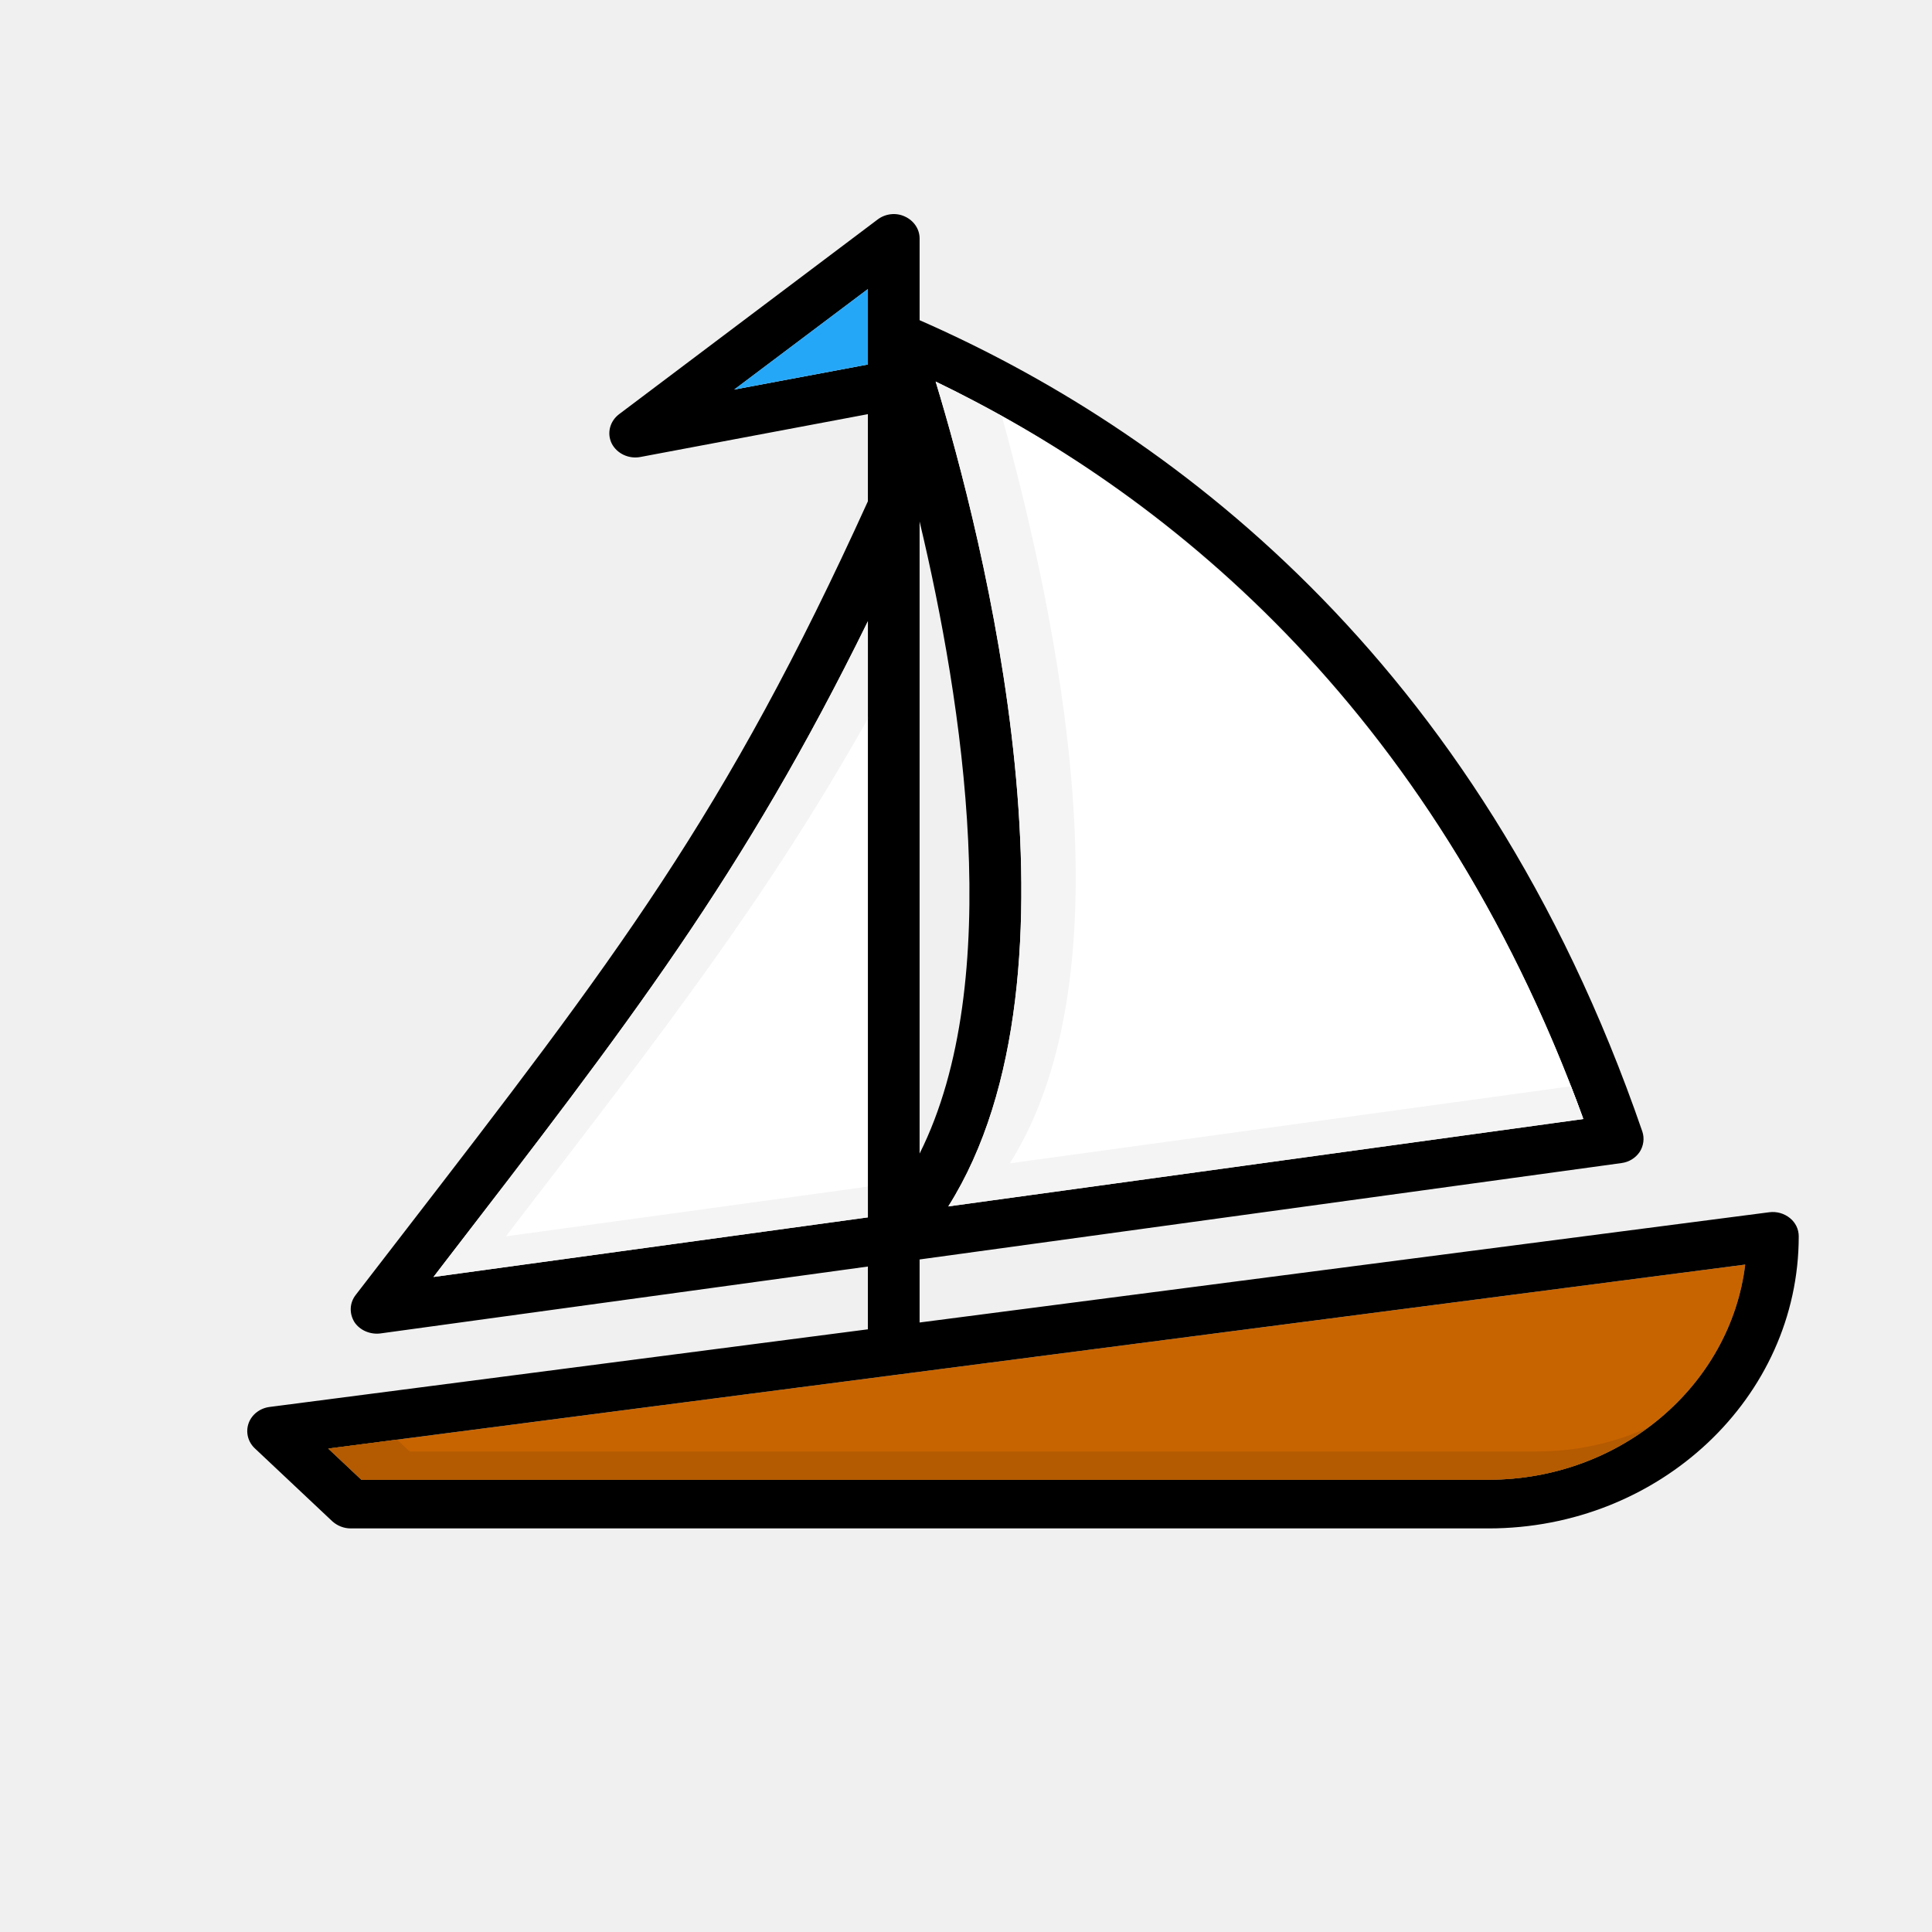
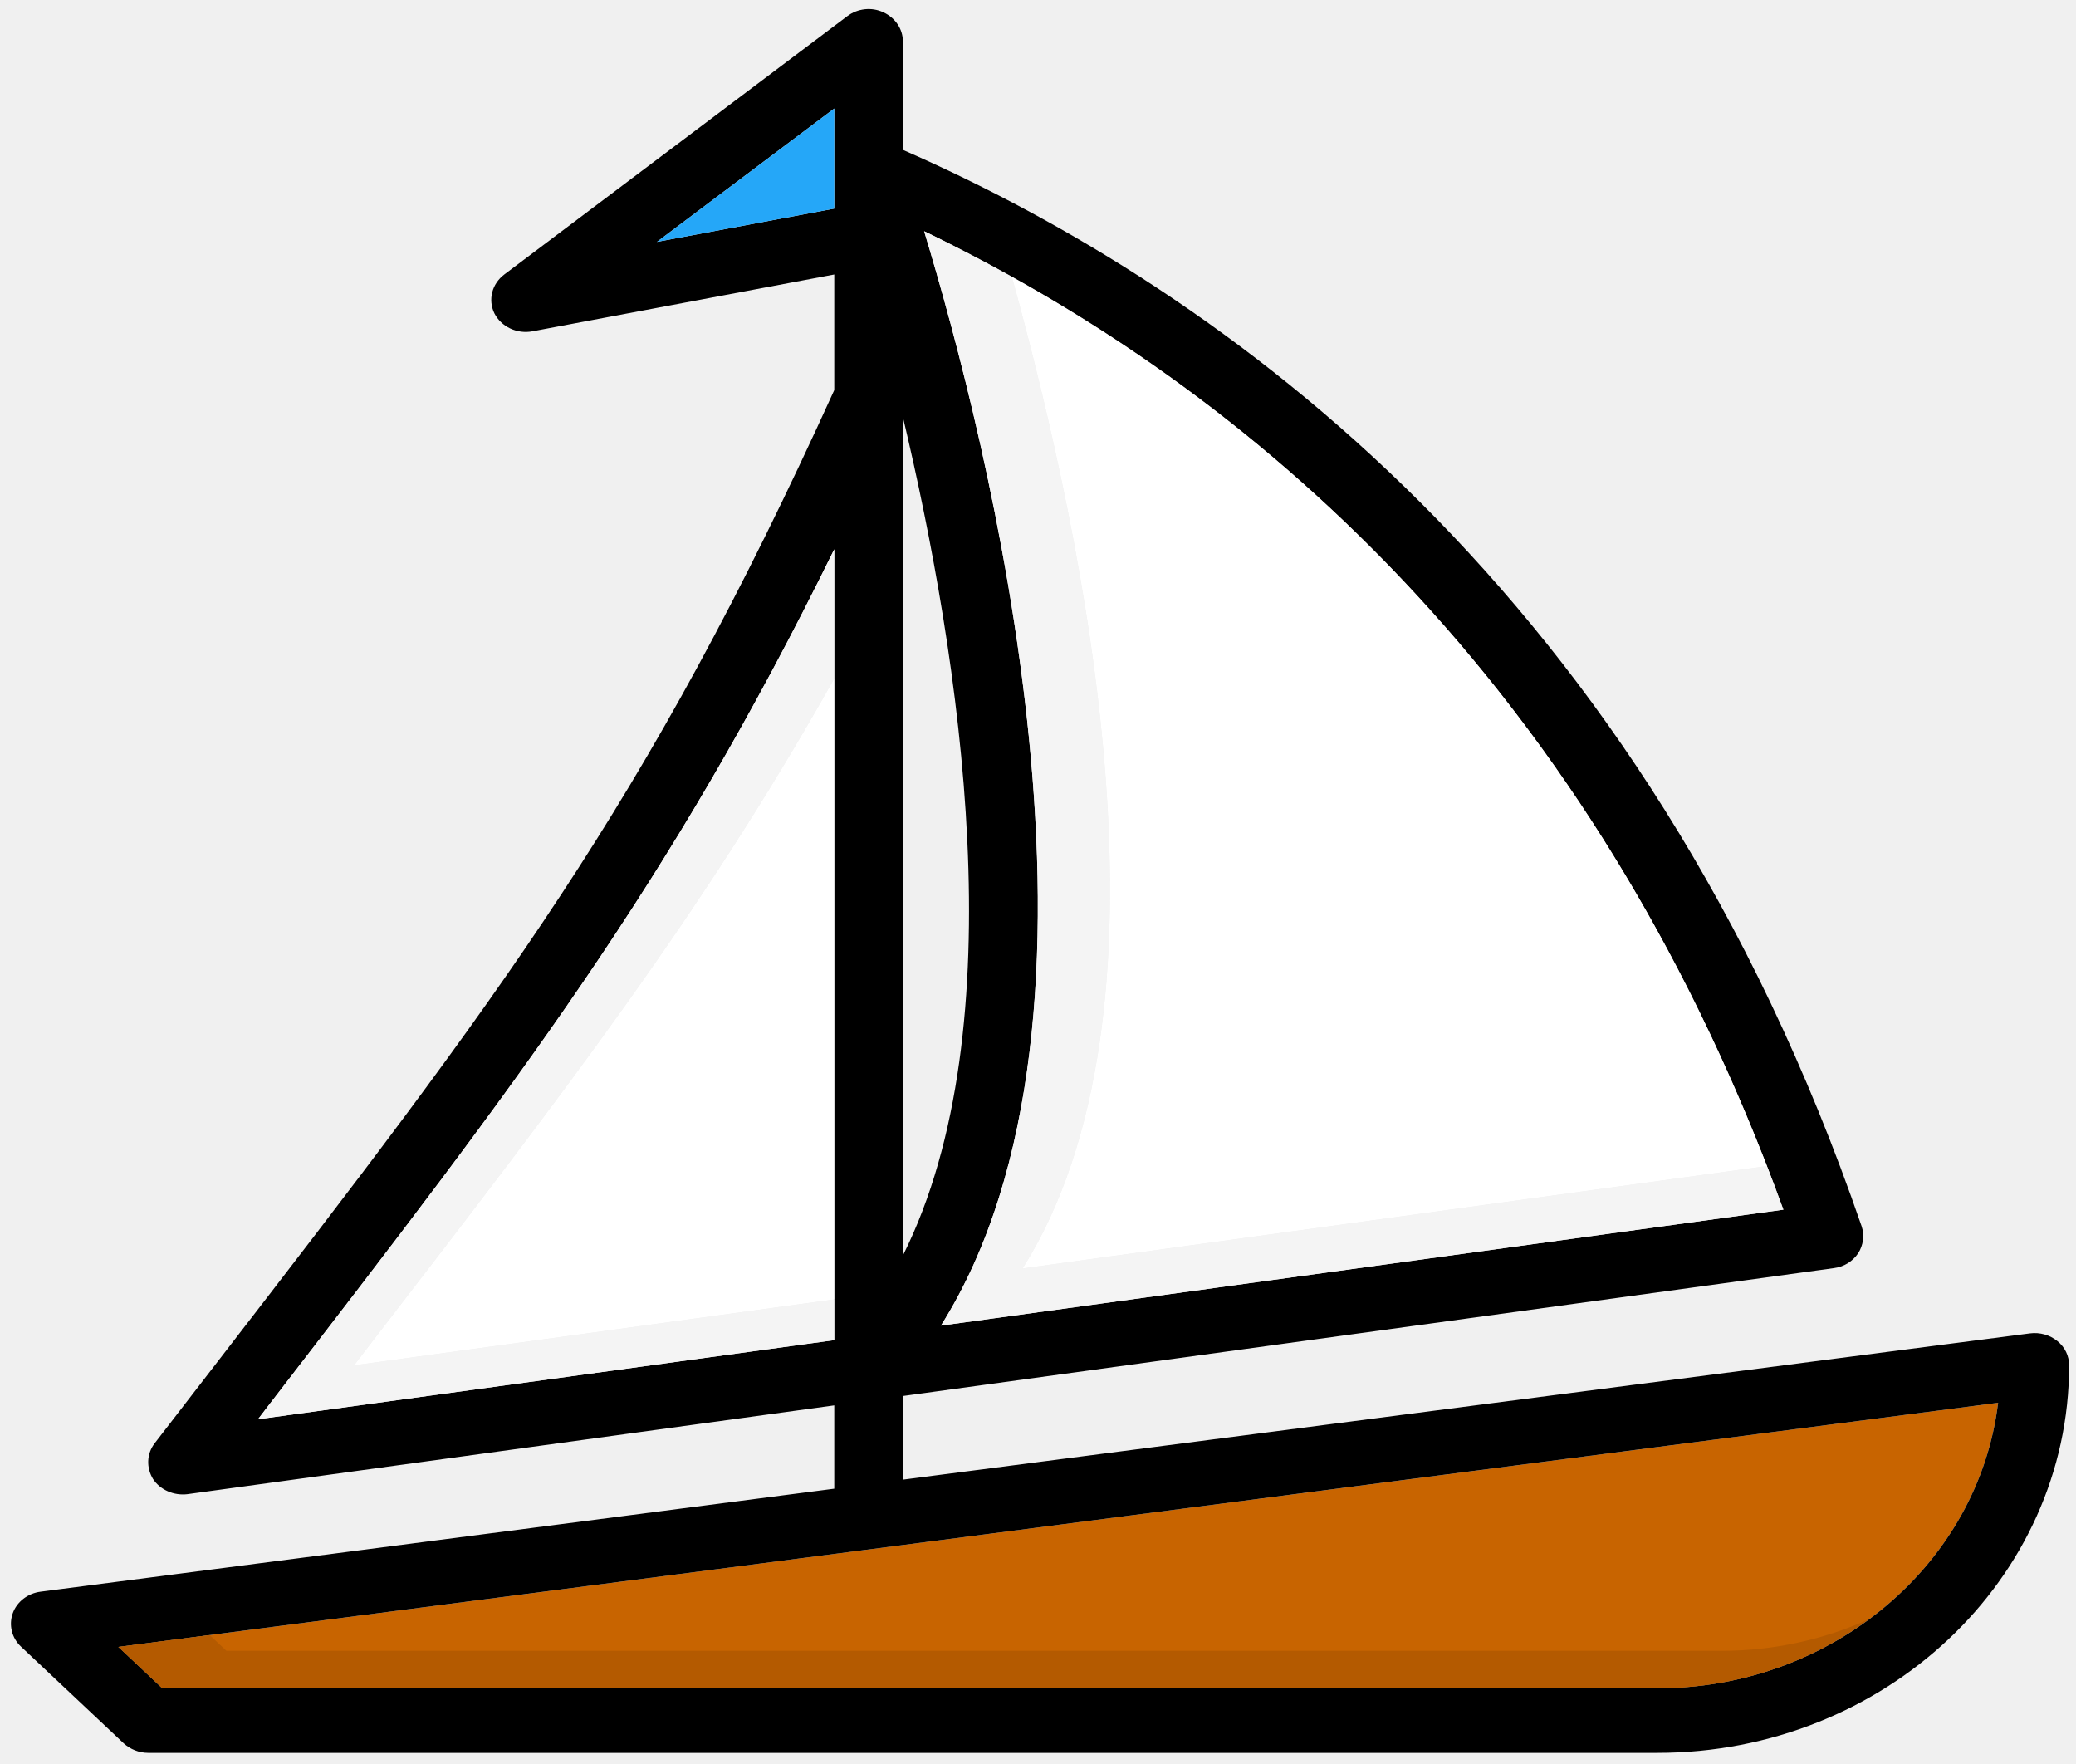
- <svg xmlns="http://www.w3.org/2000/svg" viewBox="0 0 500 500">
+ <svg xmlns="http://www.w3.org/2000/svg" viewBox="0 0 405 344">
  <defs />
-   <g id="SVGRepo_bgCarrier" stroke-width="0" transform="matrix(1, 0, 0, 1, -50.73096, -39.63439)" />
-   <g id="SVGRepo_tracerCarrier" stroke-linecap="round" stroke-linejoin="round" transform="matrix(1, 0, 0, 1, -50.73096, -39.63439)" />
-   <g id="g-1" stroke-width="0" transform="matrix(1, 0, 0, 1, -2.207906, -61.02123)" />
-   <g id="g-2" stroke-linecap="round" stroke-linejoin="round" transform="matrix(1, 0, 0, 1, -2.207906, -61.02123)" />
-   <g id="SVGRepo_iconCarrier" transform="matrix(-0.78422, 0, 0, 0.738192, 465.5117, 36.49984)" style="">
+   <g id="SVGRepo_iconCarrier" transform="matrix(-0.78422, 0, 0, 0.738192, 403.6578, -17.14052)" style="">
    <path style="fill:#c86400;" d="M485.274,458.406l-10.922,10.922H102.397c-43.689,0-79.869-33.023-84.733-75.432L485.274,458.406z" />
    <path d="M511.556,449.532c-1.024-3.072-3.755-5.29-6.912-5.717l-197.455-27.22v-22.015l160.933,23.466 c3.328,0.427,6.741-1.109,8.533-4.011c1.707-2.987,1.621-6.656-0.427-9.472l-14.933-20.565 c-71.08-97.874-106.919-147.28-154.107-257.698V95.751l75.091,15.018c3.84,0.768,7.765-1.195,9.472-4.779 c1.621-3.584,0.597-7.765-2.475-10.24l-85.331-68.264c-2.56-2.048-6.058-2.475-8.96-1.024c-2.987,1.451-4.864,4.437-4.864,7.68 v28.671C210.254,100.018,105.98,179.461,51.625,347.22c-0.768,2.389-0.427,5.034,0.853,7.168c1.365,2.133,3.499,3.584,6.058,3.925 l231.587,33.791v22.101L9.728,375.55c-2.475-0.341-4.949,0.427-6.826,2.048C1.024,379.219,0,381.523,0,383.998 c0,56.489,45.908,102.397,102.397,102.397h375.454c2.304,0,4.437-0.939,6.058-2.475l25.599-25.599 C511.812,456.017,512.58,452.603,511.556,449.532z M307.19,51.891l44.116,35.241l-44.116-8.789V51.891z M307.19,168.368 c41.215,89.17,78.504,140.454,140.283,225.614l3.072,4.267L307.19,377.342V168.368z M71.08,342.868 C121.425,195.929,211.62,121.692,284.833,84.317c-15.359,53.673-52.82,207.182-4.181,289.185L71.08,342.868z M290.124,133.382 v221.603C261.623,294.571,275.873,196.953,290.124,133.382z M474.352,469.328H102.397c-43.689,0-79.869-33.023-84.733-75.432 l467.611,64.51L474.352,469.328z" />
    <polygon style="fill:#25a7f8;" points="351.306,87.133 307.19,78.344 307.19,51.891 " />
    <g>
      <path style="fill:#FFFFFF;" d="M263.014,96.417c3.584-2.116,7.142-4.164,10.683-6.135 C270.165,92.227,266.598,94.301,263.014,96.417z" />
-       <path style="fill:#FFFFFF;" d="M 267.042 360.961 C 226.809 293.123 245.496 166.869 263.859 95.917 C 195.279 136.44 116.527 210.231 71.08 342.869 C 72.437 338.91 75.025 342.539 76.442 338.682 L 267.042 360.961 Z" />
+       <path style="fill:#FFFFFF;" d="M260.343,358.399c-40.233-67.838-15.718-191.021,2.645-261.973 c-68.58,40.523-146.461,113.805-191.908,246.443c1.357-3.959,2.85-7.654,4.267-11.511L260.343,358.399z" />
    </g>
    <g>
      <polygon style="fill:#F4F4F4;" points="262.989,96.434 262.989,96.434 263.014,96.417 " />
      <path style="fill:#F4F4F4;" d="M273.698,90.282c3.737-2.056,7.475-4.096,11.136-5.965 C281.164,86.194,277.444,88.191,273.698,90.282z" />
-       <path style="fill:#F4F4F4;" d="M 284.833 84.317 C 281.172 86.186 277.435 88.225 273.697 90.282 C 270.156 92.253 266.598 94.301 263.014 96.417 C 263.005 96.417 262.997 96.426 262.988 96.434 C 244.625 167.378 220.109 290.569 260.343 358.399 L 75.151 331.377 C 73.735 335.234 72.437 338.909 71.08 342.868 L 280.652 373.502 C 232.014 291.5 269.474 137.99 284.833 84.317 Z" />
+       <path style="fill:#F4F4F4;" d="M284.833,84.317c-3.661,1.869-7.398,3.908-11.136,5.965c-3.541,1.971-7.099,4.019-10.683,6.135 c-0.009,0-0.017,0.009-0.026,0.017c-18.363,70.944-42.879,194.135-2.645,261.965L75.347,331.357 c-1.416,3.857-2.91,7.552-4.267,11.511l209.572,30.634C232.014,291.5,269.474,137.99,284.833,84.317z" />
    </g>
-     <path style="fill:#FFFFFF;" d="M 427.815 377.58 C 378.092 309.043 339.999 264.019 307.19 201.95 L 307.19 366.582 L 432.729 389.474 L 427.815 377.58 Z" />
+     <path style="fill:#FFFFFF;" d="M423.581,379.731C373.858,311.194,339.999,264.569,307.19,202.5v164.082l119.463,17.416 L423.581,379.731z" />
    <path style="fill:#F4F4F4;" d="M447.473,393.981c-61.779-85.16-99.069-136.443-140.283-225.614v34.124 c32.81,62.069,66.669,108.694,116.391,177.24l3.072,4.267L307.19,366.573v10.769l143.355,20.906L447.473,393.981z" />
    <path style="fill:#b45a00;" d="M462.551,455.274l-4.156,4.156H86.44c-13.081,0-25.463-3.012-36.564-8.303 c14.506,11.375,32.724,18.201,52.521,18.201h371.956l10.922-10.922L462.551,455.274z" />
  </g>
</svg>
